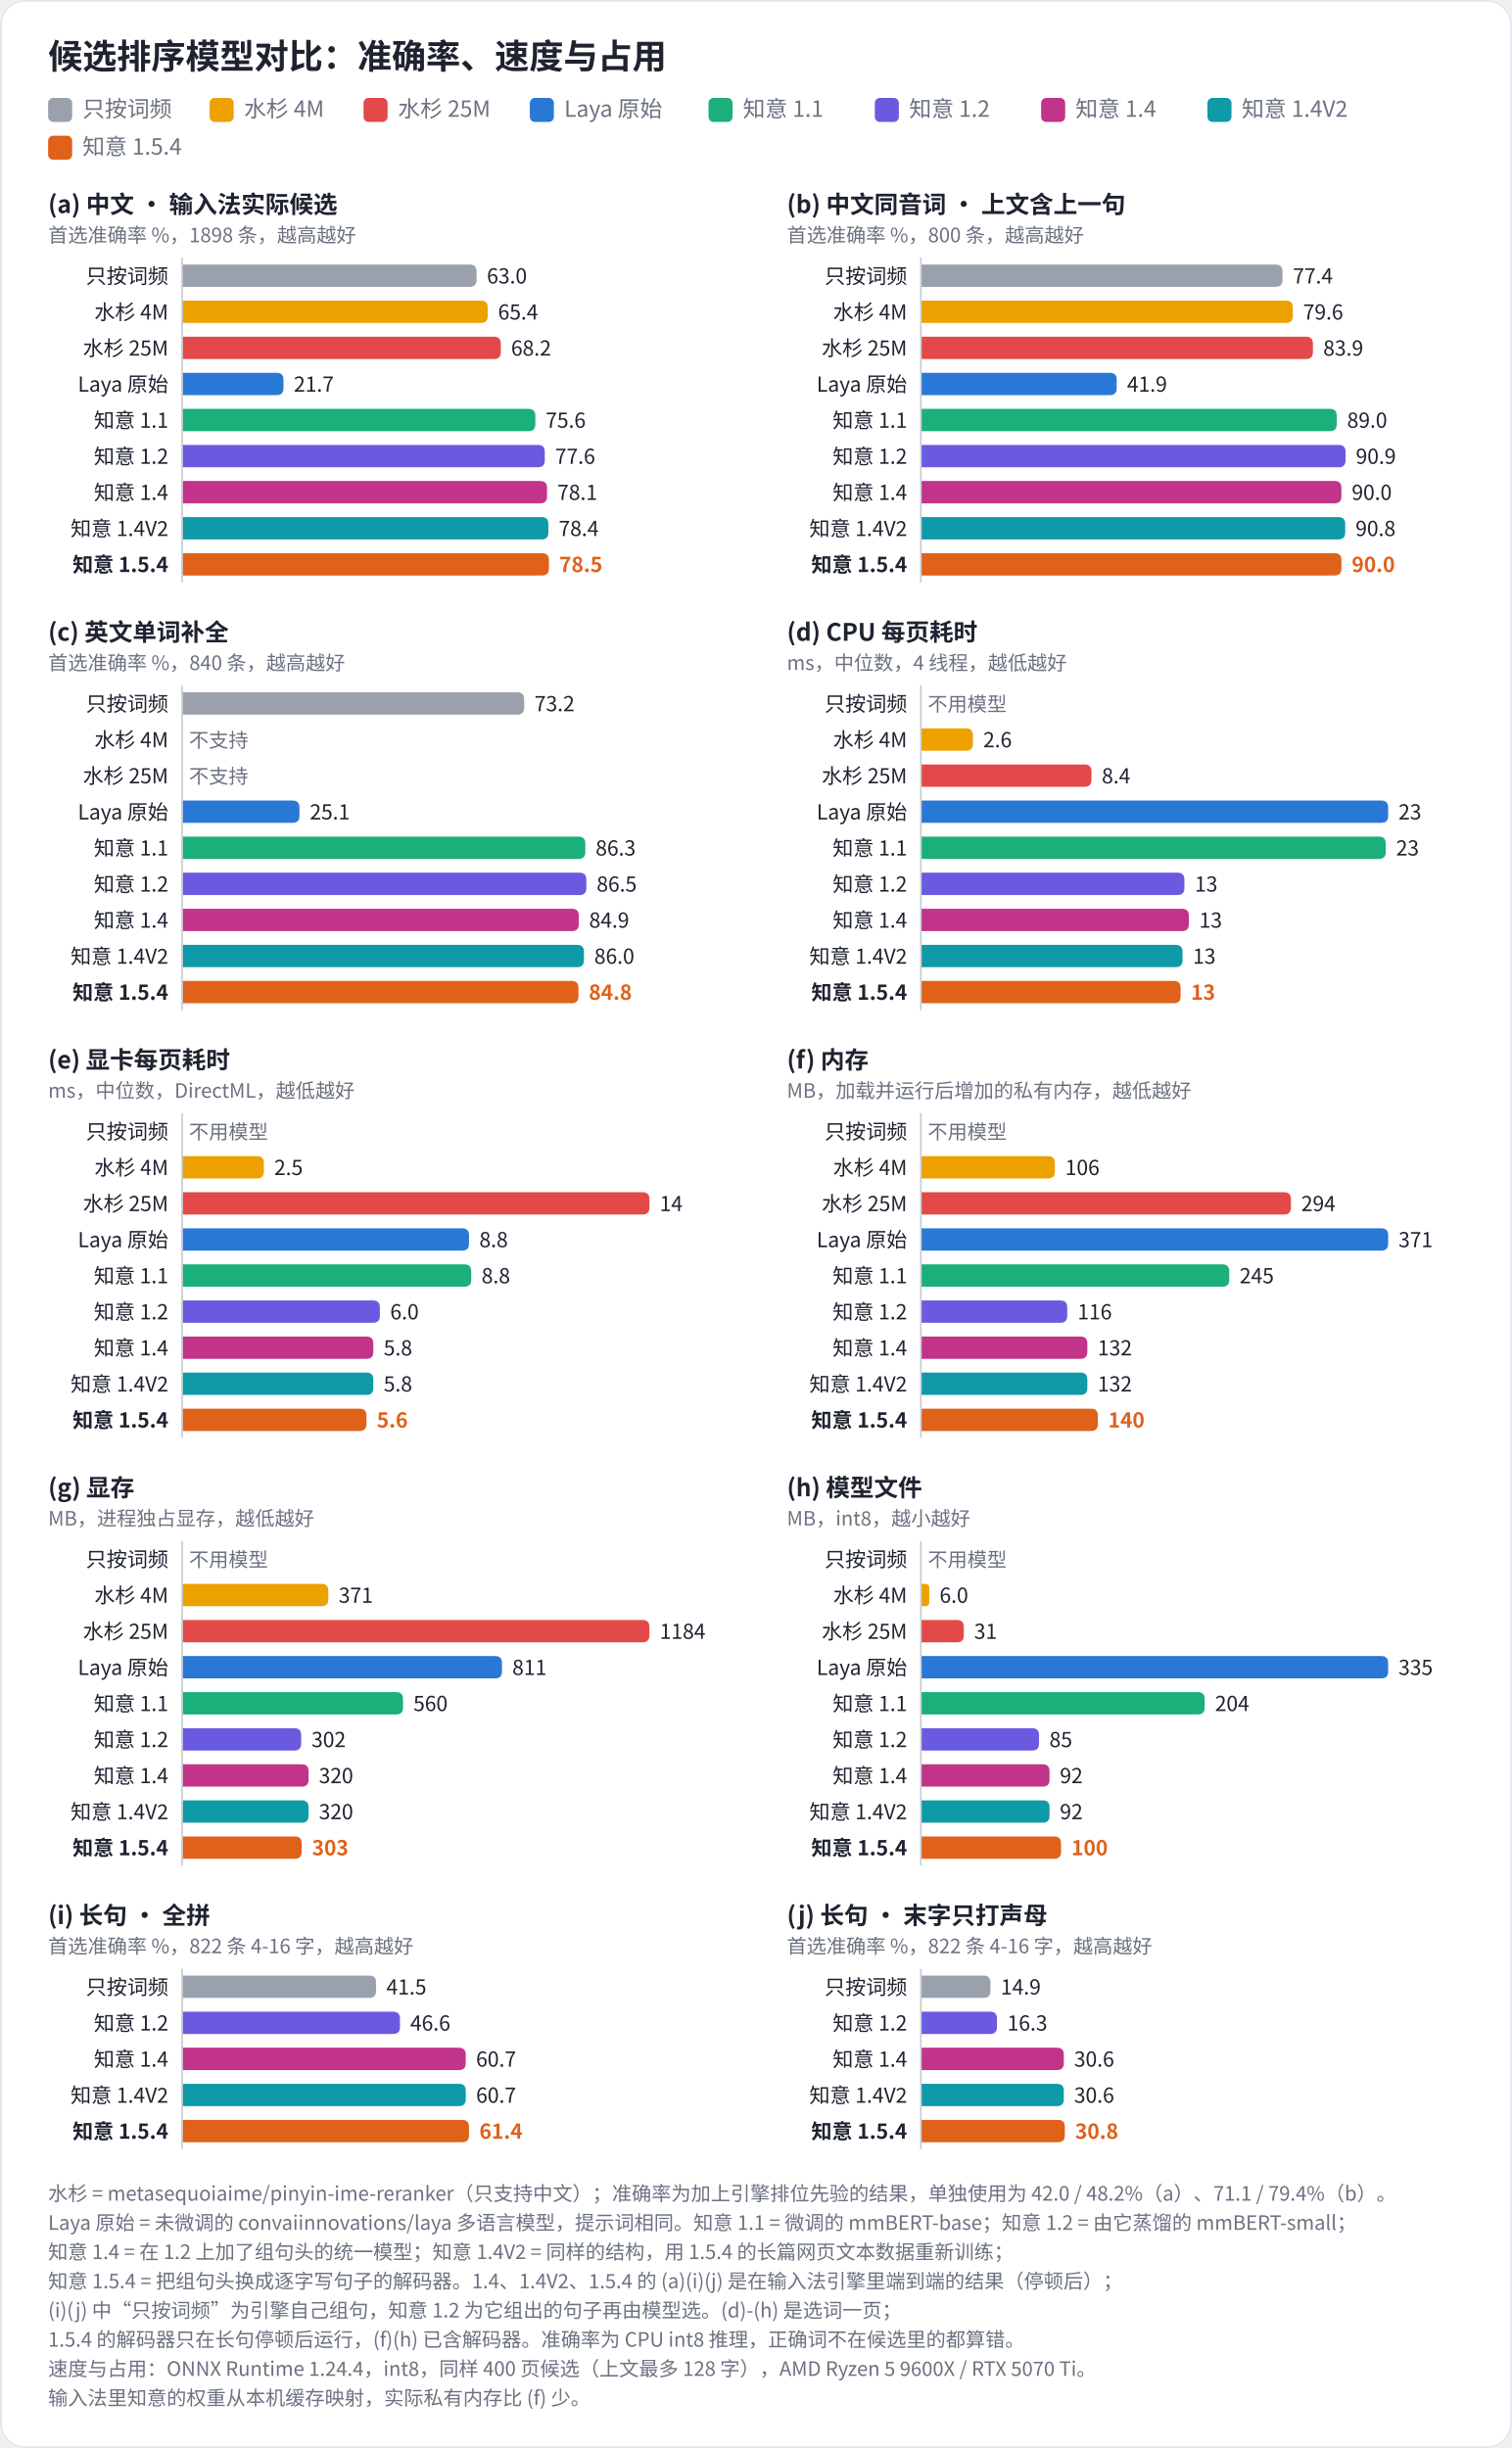
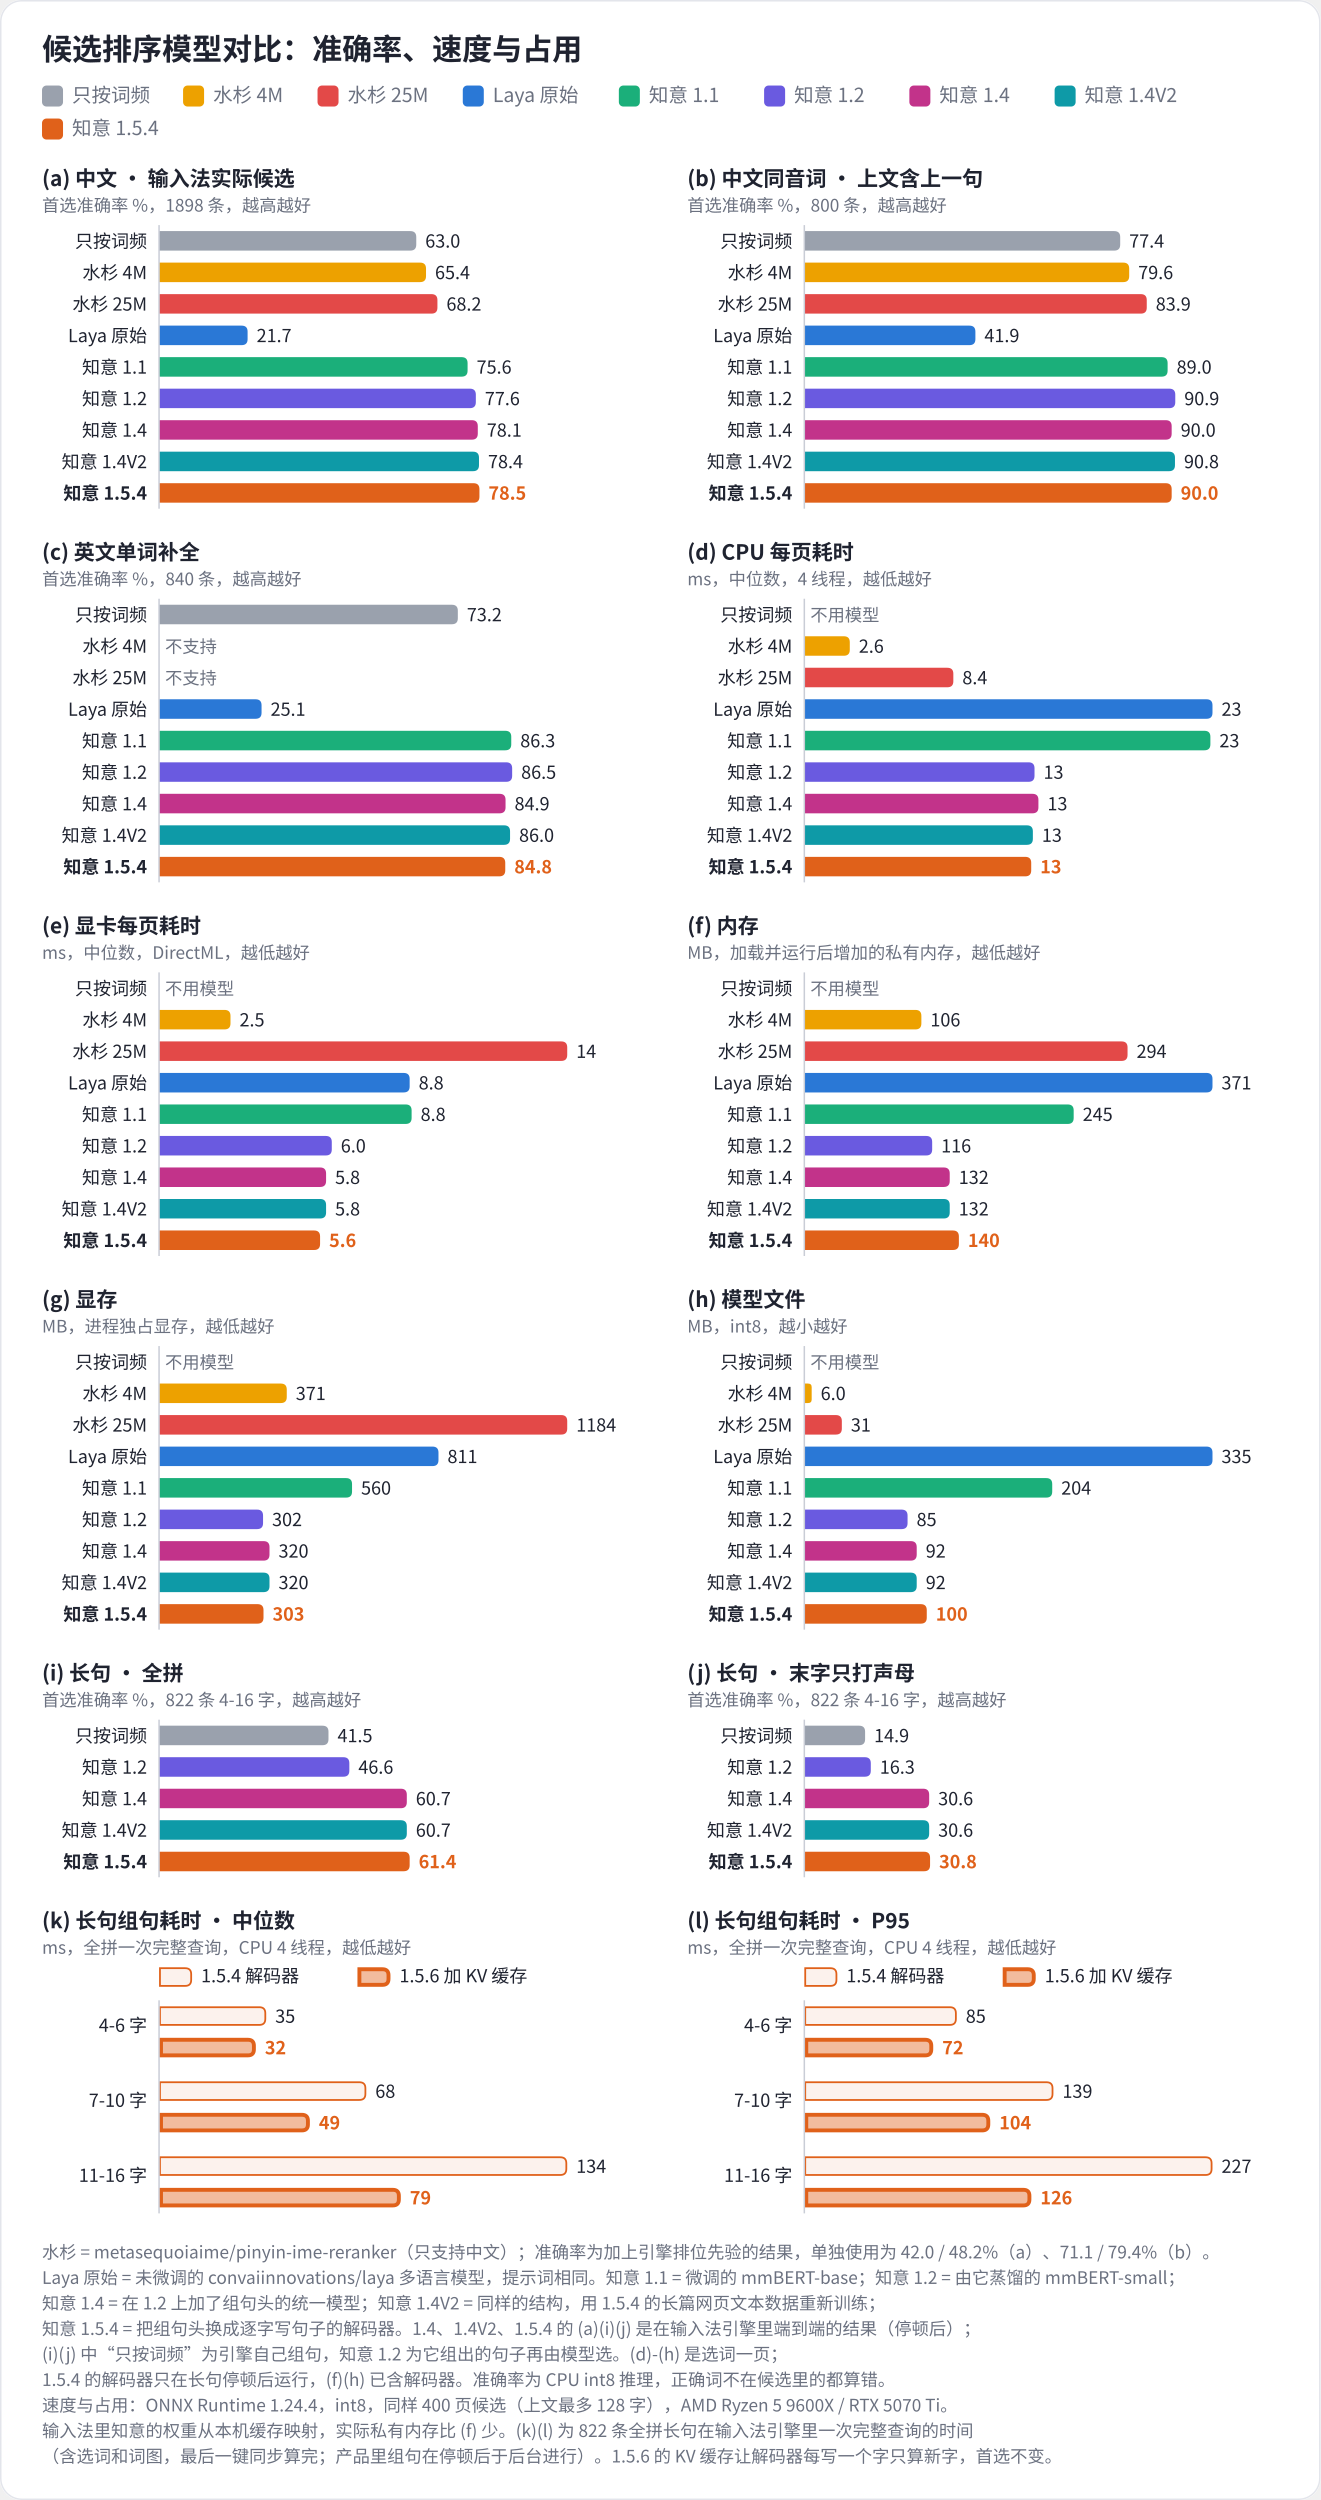
- <svg xmlns="http://www.w3.org/2000/svg" width="880" height="1425" viewBox="0 0 880 1425" font-family="'Microsoft YaHei','PingFang SC','Noto Sans CJK SC','Segoe UI',sans-serif">
-   <rect width="880" height="1425" rx="14" fill="#FFFFFF" />
-   <rect x="0.5" y="0.5" width="879" height="1424" rx="14" fill="none" stroke="#E3E5EB" />
+ <svg xmlns="http://www.w3.org/2000/svg" width="880" height="1666" viewBox="0 0 880 1666" font-family="'Microsoft YaHei','PingFang SC','Noto Sans CJK SC','Segoe UI',sans-serif">
+   <rect width="880" height="1666" rx="14" fill="#FFFFFF" />
+   <rect x="0.5" y="0.5" width="879" height="1665" rx="14" fill="none" stroke="#E3E5EB" />
  <text x="28" y="40" font-size="20" font-weight="700" fill="#1F2330">候选排序模型对比：准确率、速度与占用</text>
  <rect x="28" y="57" width="14" height="14" rx="3" fill="#9AA1AD" />
  <text x="48" y="68" font-size="13" fill="#6B7180">只按词频</text>
  <rect x="122" y="57" width="14" height="14" rx="3" fill="#EDA100" />
  <text x="142" y="68" font-size="13" fill="#6B7180">水杉 4M</text>
  <rect x="211.6" y="57" width="14" height="14" rx="3" fill="#E34948" />
  <text x="231.6" y="68" font-size="13" fill="#6B7180">水杉 25M</text>
  <rect x="308.4" y="57" width="14" height="14" rx="3" fill="#2A78D6" />
  <text x="328.4" y="68" font-size="13" fill="#6B7180">Laya 原始</text>
  <rect x="412.4" y="57" width="14" height="14" rx="3" fill="#1BAF7A" />
  <text x="432.4" y="68" font-size="13" fill="#6B7180">知意 1.1</text>
  <rect x="509.2" y="57" width="14" height="14" rx="3" fill="#6A5AE0" />
  <text x="529.2" y="68" font-size="13" fill="#6B7180">知意 1.2</text>
  <rect x="606.0" y="57" width="14" height="14" rx="3" fill="#C2338A" />
  <text x="626.0" y="68" font-size="13" fill="#6B7180">知意 1.4</text>
  <rect x="702.8" y="57" width="14" height="14" rx="3" fill="#0E9AA7" />
  <text x="722.8" y="68" font-size="13" fill="#6B7180">知意 1.4V2</text>
  <rect x="28" y="79" width="14" height="14" rx="3" fill="#E0611A" />
  <text x="48" y="90" font-size="13" fill="#6B7180">知意 1.5.4</text>
  <text x="28" y="124" font-size="14" font-weight="700" fill="#1F2330">(a) 中文 · 输入法实际候选</text>
  <text x="28" y="141" font-size="11.5" fill="#6B7180">首选准确率 %，1898 条，越高越好</text>
  <text x="98" y="165" font-size="12" text-anchor="end" font-weight="400" fill="#1F2330">只按词频</text>
  <path d="M106,154 H273.4 Q277.4,154 277.4,158.0 V163.0 Q277.4,167 273.4,167 H106 Z" fill="#9AA1AD" />
  <text x="283.4" y="165" font-size="12" font-weight="400" fill="#1F2330">63.0</text>
  <text x="98" y="186" font-size="12" text-anchor="end" font-weight="400" fill="#1F2330">水杉 4M</text>
  <path d="M106,175 H279.9 Q283.9,175 283.9,179.0 V184.0 Q283.9,188 279.9,188 H106 Z" fill="#EDA100" />
  <text x="289.9" y="186" font-size="12" font-weight="400" fill="#1F2330">65.4</text>
  <text x="98" y="207" font-size="12" text-anchor="end" font-weight="400" fill="#1F2330">水杉 25M</text>
  <path d="M106,196 H287.5 Q291.5,196 291.5,200.0 V205.0 Q291.5,209 287.5,209 H106 Z" fill="#E34948" />
  <text x="297.5" y="207" font-size="12" font-weight="400" fill="#1F2330">68.2</text>
  <text x="98" y="228" font-size="12" text-anchor="end" font-weight="400" fill="#1F2330">Laya 原始</text>
  <path d="M106,217 H161.0 Q165.0,217 165.0,221.0 V226.0 Q165.0,230 161.0,230 H106 Z" fill="#2A78D6" />
  <text x="171.0" y="228" font-size="12" font-weight="400" fill="#1F2330">21.7</text>
  <text x="98" y="249" font-size="12" text-anchor="end" font-weight="400" fill="#1F2330">知意 1.1</text>
  <path d="M106,238 H307.6 Q311.6,238 311.6,242.0 V247.0 Q311.6,251 307.6,251 H106 Z" fill="#1BAF7A" />
  <text x="317.6" y="249" font-size="12" font-weight="400" fill="#1F2330">75.6</text>
  <text x="98" y="270" font-size="12" text-anchor="end" font-weight="400" fill="#1F2330">知意 1.2</text>
  <path d="M106,259 H313.1 Q317.1,259 317.1,263.0 V268.0 Q317.1,272 313.1,272 H106 Z" fill="#6A5AE0" />
  <text x="323.1" y="270" font-size="12" font-weight="400" fill="#1F2330">77.6</text>
  <text x="98" y="291" font-size="12" text-anchor="end" font-weight="400" fill="#1F2330">知意 1.4</text>
  <path d="M106,280 H314.4 Q318.4,280 318.4,284.0 V289.0 Q318.4,293 314.4,293 H106 Z" fill="#C2338A" />
  <text x="324.4" y="291" font-size="12" font-weight="400" fill="#1F2330">78.1</text>
  <text x="98" y="312" font-size="12" text-anchor="end" font-weight="400" fill="#1F2330">知意 1.4V2</text>
  <path d="M106,301 H315.2 Q319.2,301 319.2,305.0 V310.0 Q319.2,314 315.2,314 H106 Z" fill="#0E9AA7" />
  <text x="325.2" y="312" font-size="12" font-weight="400" fill="#1F2330">78.4</text>
  <text x="98" y="333" font-size="12" text-anchor="end" font-weight="700" fill="#1F2330">知意 1.5.4</text>
  <path d="M106,322 H315.5 Q319.5,322 319.5,326.0 V331.0 Q319.5,335 315.5,335 H106 Z" fill="#E0611A" />
  <text x="325.5" y="333" font-size="12" font-weight="700" fill="#E0611A">78.5</text>
  <line x1="106" y1="150" x2="106" y2="339" stroke="#C9CDD6" />
  <text x="458" y="124" font-size="14" font-weight="700" fill="#1F2330">(b) 中文同音词 · 上文含上一句</text>
  <text x="458" y="141" font-size="11.5" fill="#6B7180">首选准确率 %，800 条，越高越好</text>
  <text x="528" y="165" font-size="12" text-anchor="end" font-weight="400" fill="#1F2330">只按词频</text>
  <path d="M536,154 H742.5 Q746.5,154 746.5,158.0 V163.0 Q746.5,167 742.5,167 H536 Z" fill="#9AA1AD" />
  <text x="752.5" y="165" font-size="12" font-weight="400" fill="#1F2330">77.4</text>
  <text x="528" y="186" font-size="12" text-anchor="end" font-weight="400" fill="#1F2330">水杉 4M</text>
  <path d="M536,175 H748.5 Q752.5,175 752.5,179.0 V184.0 Q752.5,188 748.5,188 H536 Z" fill="#EDA100" />
  <text x="758.5" y="186" font-size="12" font-weight="400" fill="#1F2330">79.6</text>
  <text x="528" y="207" font-size="12" text-anchor="end" font-weight="400" fill="#1F2330">水杉 25M</text>
  <path d="M536,196 H760.2 Q764.2,196 764.2,200.0 V205.0 Q764.2,209 760.2,209 H536 Z" fill="#E34948" />
  <text x="770.2" y="207" font-size="12" font-weight="400" fill="#1F2330">83.9</text>
  <text x="528" y="228" font-size="12" text-anchor="end" font-weight="400" fill="#1F2330">Laya 原始</text>
  <path d="M536,217 H646.0 Q650.0,217 650.0,221.0 V226.0 Q650.0,230 646.0,230 H536 Z" fill="#2A78D6" />
  <text x="656.0" y="228" font-size="12" font-weight="400" fill="#1F2330">41.9</text>
  <text x="528" y="249" font-size="12" text-anchor="end" font-weight="400" fill="#1F2330">知意 1.1</text>
  <path d="M536,238 H774.1 Q778.1,238 778.1,242.0 V247.0 Q778.1,251 774.1,251 H536 Z" fill="#1BAF7A" />
  <text x="784.1" y="249" font-size="12" font-weight="400" fill="#1F2330">89.0</text>
  <text x="528" y="270" font-size="12" text-anchor="end" font-weight="400" fill="#1F2330">知意 1.2</text>
  <path d="M536,259 H779.2 Q783.2,259 783.2,263.0 V268.0 Q783.2,272 779.2,272 H536 Z" fill="#6A5AE0" />
  <text x="789.2" y="270" font-size="12" font-weight="400" fill="#1F2330">90.9</text>
  <text x="528" y="291" font-size="12" text-anchor="end" font-weight="400" fill="#1F2330">知意 1.4</text>
  <path d="M536,280 H776.8 Q780.8,280 780.8,284.0 V289.0 Q780.8,293 776.8,293 H536 Z" fill="#C2338A" />
  <text x="786.8" y="291" font-size="12" font-weight="400" fill="#1F2330">90.0</text>
  <text x="528" y="312" font-size="12" text-anchor="end" font-weight="400" fill="#1F2330">知意 1.4V2</text>
  <path d="M536,301 H779.0 Q783.0,301 783.0,305.0 V310.0 Q783.0,314 779.0,314 H536 Z" fill="#0E9AA7" />
  <text x="789.0" y="312" font-size="12" font-weight="400" fill="#1F2330">90.8</text>
  <text x="528" y="333" font-size="12" text-anchor="end" font-weight="700" fill="#1F2330">知意 1.5.4</text>
  <path d="M536,322 H776.8 Q780.8,322 780.8,326.0 V331.0 Q780.8,335 776.8,335 H536 Z" fill="#E0611A" />
  <text x="786.8" y="333" font-size="12" font-weight="700" fill="#E0611A">90.0</text>
  <line x1="536" y1="150" x2="536" y2="339" stroke="#C9CDD6" />
  <text x="28" y="373" font-size="14" font-weight="700" fill="#1F2330">(c) 英文单词补全</text>
  <text x="28" y="390" font-size="11.5" fill="#6B7180">首选准确率 %，840 条，越高越好</text>
  <text x="98" y="414" font-size="12" text-anchor="end" font-weight="400" fill="#1F2330">只按词频</text>
  <path d="M106,403 H301.1 Q305.1,403 305.1,407.0 V412.0 Q305.1,416 301.1,416 H106 Z" fill="#9AA1AD" />
  <text x="311.1" y="414" font-size="12" font-weight="400" fill="#1F2330">73.2</text>
  <text x="98" y="435" font-size="12" text-anchor="end" font-weight="400" fill="#1F2330">水杉 4M</text>
  <text x="110" y="435" font-size="11.5" fill="#6B7180">不支持</text>
  <text x="98" y="456" font-size="12" text-anchor="end" font-weight="400" fill="#1F2330">水杉 25M</text>
  <text x="110" y="456" font-size="11.5" fill="#6B7180">不支持</text>
  <text x="98" y="477" font-size="12" text-anchor="end" font-weight="400" fill="#1F2330">Laya 原始</text>
  <path d="M106,466 H170.3 Q174.3,466 174.3,470.0 V475.0 Q174.3,479 170.3,479 H106 Z" fill="#2A78D6" />
  <text x="180.3" y="477" font-size="12" font-weight="400" fill="#1F2330">25.1</text>
  <text x="98" y="498" font-size="12" text-anchor="end" font-weight="400" fill="#1F2330">知意 1.1</text>
  <path d="M106,487 H336.7 Q340.7,487 340.7,491.0 V496.0 Q340.7,500 336.7,500 H106 Z" fill="#1BAF7A" />
  <text x="346.7" y="498" font-size="12" font-weight="400" fill="#1F2330">86.3</text>
  <text x="98" y="519" font-size="12" text-anchor="end" font-weight="400" fill="#1F2330">知意 1.2</text>
  <path d="M106,508 H337.3 Q341.3,508 341.3,512.0 V517.0 Q341.3,521 337.3,521 H106 Z" fill="#6A5AE0" />
  <text x="347.3" y="519" font-size="12" font-weight="400" fill="#1F2330">86.5</text>
  <text x="98" y="540" font-size="12" text-anchor="end" font-weight="400" fill="#1F2330">知意 1.4</text>
  <path d="M106,529 H332.9 Q336.9,529 336.9,533.0 V538.0 Q336.9,542 332.9,542 H106 Z" fill="#C2338A" />
  <text x="342.9" y="540" font-size="12" font-weight="400" fill="#1F2330">84.9</text>
  <text x="98" y="561" font-size="12" text-anchor="end" font-weight="400" fill="#1F2330">知意 1.4V2</text>
  <path d="M106,550 H335.9 Q339.9,550 339.9,554.0 V559.0 Q339.9,563 335.9,563 H106 Z" fill="#0E9AA7" />
  <text x="345.9" y="561" font-size="12" font-weight="400" fill="#1F2330">86.0</text>
  <text x="98" y="582" font-size="12" text-anchor="end" font-weight="700" fill="#1F2330">知意 1.5.4</text>
  <path d="M106,571 H332.7 Q336.7,571 336.7,575.0 V580.0 Q336.7,584 332.7,584 H106 Z" fill="#E0611A" />
  <text x="342.7" y="582" font-size="12" font-weight="700" fill="#E0611A">84.8</text>
  <line x1="106" y1="399" x2="106" y2="588" stroke="#C9CDD6" />
  <text x="458" y="373" font-size="14" font-weight="700" fill="#1F2330">(d) CPU 每页耗时</text>
  <text x="458" y="390" font-size="11.5" fill="#6B7180">ms，中位数，4 线程，越低越好</text>
  <text x="528" y="414" font-size="12" text-anchor="end" font-weight="400" fill="#1F2330">只按词频</text>
  <text x="540" y="414" font-size="11.5" fill="#6B7180">不用模型</text>
  <text x="528" y="435" font-size="12" text-anchor="end" font-weight="400" fill="#1F2330">水杉 4M</text>
  <path d="M536,424 H562.3 Q566.3,424 566.3,428.0 V433.0 Q566.3,437 562.3,437 H536 Z" fill="#EDA100" />
  <text x="572.3" y="435" font-size="12" font-weight="400" fill="#1F2330">2.6</text>
  <text x="528" y="456" font-size="12" text-anchor="end" font-weight="400" fill="#1F2330">水杉 25M</text>
  <path d="M536,445 H631.3 Q635.3,445 635.3,449.0 V454.0 Q635.3,458 631.3,458 H536 Z" fill="#E34948" />
  <text x="641.3" y="456" font-size="12" font-weight="400" fill="#1F2330">8.4</text>
  <text x="528" y="477" font-size="12" text-anchor="end" font-weight="400" fill="#1F2330">Laya 原始</text>
  <path d="M536,466 H804.0 Q808.0,466 808.0,470.0 V475.0 Q808.0,479 804.0,479 H536 Z" fill="#2A78D6" />
  <text x="814.0" y="477" font-size="12" font-weight="400" fill="#1F2330">23</text>
  <text x="528" y="498" font-size="12" text-anchor="end" font-weight="400" fill="#1F2330">知意 1.1</text>
  <path d="M536,487 H802.6 Q806.6,487 806.6,491.0 V496.0 Q806.6,500 802.6,500 H536 Z" fill="#1BAF7A" />
  <text x="812.6" y="498" font-size="12" font-weight="400" fill="#1F2330">23</text>
  <text x="528" y="519" font-size="12" text-anchor="end" font-weight="400" fill="#1F2330">知意 1.2</text>
  <path d="M536,508 H685.4 Q689.4,508 689.4,512.0 V517.0 Q689.4,521 685.4,521 H536 Z" fill="#6A5AE0" />
  <text x="695.4" y="519" font-size="12" font-weight="400" fill="#1F2330">13</text>
  <text x="528" y="540" font-size="12" text-anchor="end" font-weight="400" fill="#1F2330">知意 1.4</text>
  <path d="M536,529 H688.0 Q692.0,529 692.0,533.0 V538.0 Q692.0,542 688.0,542 H536 Z" fill="#C2338A" />
  <text x="698.0" y="540" font-size="12" font-weight="400" fill="#1F2330">13</text>
  <text x="528" y="561" font-size="12" text-anchor="end" font-weight="400" fill="#1F2330">知意 1.4V2</text>
  <path d="M536,550 H684.3 Q688.3,550 688.3,554.0 V559.0 Q688.3,563 684.3,563 H536 Z" fill="#0E9AA7" />
  <text x="694.3" y="561" font-size="12" font-weight="400" fill="#1F2330">13</text>
  <text x="528" y="582" font-size="12" text-anchor="end" font-weight="700" fill="#1F2330">知意 1.5.4</text>
  <path d="M536,571 H683.2 Q687.2,571 687.2,575.0 V580.0 Q687.2,584 683.2,584 H536 Z" fill="#E0611A" />
  <text x="693.2" y="582" font-size="12" font-weight="700" fill="#E0611A">13</text>
  <line x1="536" y1="399" x2="536" y2="588" stroke="#C9CDD6" />
  <text x="28" y="622" font-size="14" font-weight="700" fill="#1F2330">(e) 显卡每页耗时</text>
  <text x="28" y="639" font-size="11.5" fill="#6B7180">ms，中位数，DirectML，越低越好</text>
  <text x="98" y="663" font-size="12" text-anchor="end" font-weight="400" fill="#1F2330">只按词频</text>
  <text x="110" y="663" font-size="11.5" fill="#6B7180">不用模型</text>
  <text x="98" y="684" font-size="12" text-anchor="end" font-weight="400" fill="#1F2330">水杉 4M</text>
  <path d="M106,673 H149.6 Q153.6,673 153.6,677.0 V682.0 Q153.6,686 149.6,686 H106 Z" fill="#EDA100" />
  <text x="159.6" y="684" font-size="12" font-weight="400" fill="#1F2330">2.5</text>
  <text x="98" y="705" font-size="12" text-anchor="end" font-weight="400" fill="#1F2330">水杉 25M</text>
  <path d="M106,694 H374.0 Q378.0,694 378.0,698.0 V703.0 Q378.0,707 374.0,707 H106 Z" fill="#E34948" />
  <text x="384.0" y="705" font-size="12" font-weight="400" fill="#1F2330">14</text>
  <text x="98" y="726" font-size="12" text-anchor="end" font-weight="400" fill="#1F2330">Laya 原始</text>
  <path d="M106,715 H269.0 Q273.0,715 273.0,719.0 V724.0 Q273.0,728 269.0,728 H106 Z" fill="#2A78D6" />
  <text x="279.0" y="726" font-size="12" font-weight="400" fill="#1F2330">8.8</text>
  <text x="98" y="747" font-size="12" text-anchor="end" font-weight="400" fill="#1F2330">知意 1.1</text>
  <path d="M106,736 H270.3 Q274.3,736 274.3,740.0 V745.0 Q274.3,749 270.3,749 H106 Z" fill="#1BAF7A" />
  <text x="280.3" y="747" font-size="12" font-weight="400" fill="#1F2330">8.8</text>
  <text x="98" y="768" font-size="12" text-anchor="end" font-weight="400" fill="#1F2330">知意 1.2</text>
  <path d="M106,757 H217.1 Q221.1,757 221.1,761.0 V766.0 Q221.1,770 217.1,770 H106 Z" fill="#6A5AE0" />
  <text x="227.1" y="768" font-size="12" font-weight="400" fill="#1F2330">6.0</text>
  <text x="98" y="789" font-size="12" text-anchor="end" font-weight="400" fill="#1F2330">知意 1.4</text>
  <path d="M106,778 H213.3 Q217.3,778 217.3,782.0 V787.0 Q217.3,791 213.3,791 H106 Z" fill="#C2338A" />
  <text x="223.3" y="789" font-size="12" font-weight="400" fill="#1F2330">5.8</text>
  <text x="98" y="810" font-size="12" text-anchor="end" font-weight="400" fill="#1F2330">知意 1.4V2</text>
  <path d="M106,799 H213.3 Q217.3,799 217.3,803.0 V808.0 Q217.3,812 213.3,812 H106 Z" fill="#0E9AA7" />
  <text x="223.3" y="810" font-size="12" font-weight="400" fill="#1F2330">5.8</text>
  <text x="98" y="831" font-size="12" text-anchor="end" font-weight="700" fill="#1F2330">知意 1.5.4</text>
  <path d="M106,820 H209.3 Q213.3,820 213.3,824.0 V829.0 Q213.3,833 209.3,833 H106 Z" fill="#E0611A" />
  <text x="219.3" y="831" font-size="12" font-weight="700" fill="#E0611A">5.6</text>
  <line x1="106" y1="648" x2="106" y2="837" stroke="#C9CDD6" />
  <text x="458" y="622" font-size="14" font-weight="700" fill="#1F2330">(f) 内存</text>
  <text x="458" y="639" font-size="11.5" fill="#6B7180">MB，加载并运行后增加的私有内存，越低越好</text>
  <text x="528" y="663" font-size="12" text-anchor="end" font-weight="400" fill="#1F2330">只按词频</text>
  <text x="540" y="663" font-size="11.5" fill="#6B7180">不用模型</text>
  <text x="528" y="684" font-size="12" text-anchor="end" font-weight="400" fill="#1F2330">水杉 4M</text>
  <path d="M536,673 H610.0 Q614.0,673 614.0,677.0 V682.0 Q614.0,686 610.0,686 H536 Z" fill="#EDA100" />
  <text x="620.0" y="684" font-size="12" font-weight="400" fill="#1F2330">106</text>
  <text x="528" y="705" font-size="12" text-anchor="end" font-weight="400" fill="#1F2330">水杉 25M</text>
  <path d="M536,694 H747.4 Q751.4,694 751.4,698.0 V703.0 Q751.4,707 747.4,707 H536 Z" fill="#E34948" />
  <text x="757.4" y="705" font-size="12" font-weight="400" fill="#1F2330">294</text>
  <text x="528" y="726" font-size="12" text-anchor="end" font-weight="400" fill="#1F2330">Laya 原始</text>
  <path d="M536,715 H804.0 Q808.0,715 808.0,719.0 V724.0 Q808.0,728 804.0,728 H536 Z" fill="#2A78D6" />
  <text x="814.0" y="726" font-size="12" font-weight="400" fill="#1F2330">371</text>
  <text x="528" y="747" font-size="12" text-anchor="end" font-weight="400" fill="#1F2330">知意 1.1</text>
  <path d="M536,736 H711.5 Q715.5,736 715.5,740.0 V745.0 Q715.5,749 711.5,749 H536 Z" fill="#1BAF7A" />
  <text x="721.5" y="747" font-size="12" font-weight="400" fill="#1F2330">245</text>
  <text x="528" y="768" font-size="12" text-anchor="end" font-weight="400" fill="#1F2330">知意 1.2</text>
  <path d="M536,757 H617.2 Q621.2,757 621.2,761.0 V766.0 Q621.2,770 617.2,770 H536 Z" fill="#6A5AE0" />
  <text x="627.2" y="768" font-size="12" font-weight="400" fill="#1F2330">116</text>
  <text x="528" y="789" font-size="12" text-anchor="end" font-weight="400" fill="#1F2330">知意 1.4</text>
  <path d="M536,778 H628.9 Q632.9,778 632.9,782.0 V787.0 Q632.9,791 628.9,791 H536 Z" fill="#C2338A" />
  <text x="638.9" y="789" font-size="12" font-weight="400" fill="#1F2330">132</text>
  <text x="528" y="810" font-size="12" text-anchor="end" font-weight="400" fill="#1F2330">知意 1.4V2</text>
  <path d="M536,799 H628.9 Q632.9,799 632.9,803.0 V808.0 Q632.9,812 628.9,812 H536 Z" fill="#0E9AA7" />
  <text x="638.9" y="810" font-size="12" font-weight="400" fill="#1F2330">132</text>
  <text x="528" y="831" font-size="12" text-anchor="end" font-weight="700" fill="#1F2330">知意 1.5.4</text>
  <path d="M536,820 H635.0 Q639.0,820 639.0,824.0 V829.0 Q639.0,833 635.0,833 H536 Z" fill="#E0611A" />
  <text x="645.0" y="831" font-size="12" font-weight="700" fill="#E0611A">140</text>
  <line x1="536" y1="648" x2="536" y2="837" stroke="#C9CDD6" />
  <text x="28" y="871" font-size="14" font-weight="700" fill="#1F2330">(g) 显存</text>
  <text x="28" y="888" font-size="11.5" fill="#6B7180">MB，进程独占显存，越低越好</text>
  <text x="98" y="912" font-size="12" text-anchor="end" font-weight="400" fill="#1F2330">只按词频</text>
  <text x="110" y="912" font-size="11.5" fill="#6B7180">不用模型</text>
  <text x="98" y="933" font-size="12" text-anchor="end" font-weight="400" fill="#1F2330">水杉 4M</text>
  <path d="M106,922 H187.1 Q191.1,922 191.1,926.0 V931.0 Q191.1,935 187.1,935 H106 Z" fill="#EDA100" />
  <text x="197.1" y="933" font-size="12" font-weight="400" fill="#1F2330">371</text>
  <text x="98" y="954" font-size="12" text-anchor="end" font-weight="400" fill="#1F2330">水杉 25M</text>
  <path d="M106,943 H374.0 Q378.0,943 378.0,947.0 V952.0 Q378.0,956 374.0,956 H106 Z" fill="#E34948" />
  <text x="384.0" y="954" font-size="12" font-weight="400" fill="#1F2330">1184</text>
  <text x="98" y="975" font-size="12" text-anchor="end" font-weight="400" fill="#1F2330">Laya 原始</text>
  <path d="M106,964 H288.2 Q292.2,964 292.2,968.0 V973.0 Q292.2,977 288.2,977 H106 Z" fill="#2A78D6" />
  <text x="298.2" y="975" font-size="12" font-weight="400" fill="#1F2330">811</text>
  <text x="98" y="996" font-size="12" text-anchor="end" font-weight="400" fill="#1F2330">知意 1.1</text>
  <path d="M106,985 H230.6 Q234.6,985 234.6,989.0 V994.0 Q234.6,998 230.6,998 H106 Z" fill="#1BAF7A" />
  <text x="240.6" y="996" font-size="12" font-weight="400" fill="#1F2330">560</text>
  <text x="98" y="1017" font-size="12" text-anchor="end" font-weight="400" fill="#1F2330">知意 1.2</text>
  <path d="M106,1006 H171.3 Q175.3,1006 175.3,1010.0 V1015.0 Q175.3,1019 171.3,1019 H106 Z" fill="#6A5AE0" />
  <text x="181.3" y="1017" font-size="12" font-weight="400" fill="#1F2330">302</text>
  <text x="98" y="1038" font-size="12" text-anchor="end" font-weight="400" fill="#1F2330">知意 1.4</text>
  <path d="M106,1027 H175.6 Q179.6,1027 179.6,1031.0 V1036.0 Q179.6,1040 175.6,1040 H106 Z" fill="#C2338A" />
  <text x="185.6" y="1038" font-size="12" font-weight="400" fill="#1F2330">320</text>
  <text x="98" y="1059" font-size="12" text-anchor="end" font-weight="400" fill="#1F2330">知意 1.4V2</text>
  <path d="M106,1048 H175.6 Q179.6,1048 179.6,1052.0 V1057.0 Q179.6,1061 175.6,1061 H106 Z" fill="#0E9AA7" />
  <text x="185.6" y="1059" font-size="12" font-weight="400" fill="#1F2330">320</text>
  <text x="98" y="1080" font-size="12" text-anchor="end" font-weight="700" fill="#1F2330">知意 1.5.4</text>
  <path d="M106,1069 H171.6 Q175.6,1069 175.6,1073.0 V1078.0 Q175.6,1082 171.6,1082 H106 Z" fill="#E0611A" />
  <text x="181.6" y="1080" font-size="12" font-weight="700" fill="#E0611A">303</text>
  <line x1="106" y1="897" x2="106" y2="1086" stroke="#C9CDD6" />
  <text x="458" y="871" font-size="14" font-weight="700" fill="#1F2330">(h) 模型文件</text>
  <text x="458" y="888" font-size="11.5" fill="#6B7180">MB，int8，越小越好</text>
  <text x="528" y="912" font-size="12" text-anchor="end" font-weight="400" fill="#1F2330">只按词频</text>
  <text x="540" y="912" font-size="11.5" fill="#6B7180">不用模型</text>
  <text x="528" y="933" font-size="12" text-anchor="end" font-weight="400" fill="#1F2330">水杉 4M</text>
  <path d="M536,922 H538.4 Q540.9,922 540.9,924.4 V932.6 Q540.9,935 538.4,935 H536 Z" fill="#EDA100" />
  <text x="546.9" y="933" font-size="12" font-weight="400" fill="#1F2330">6.0</text>
  <text x="528" y="954" font-size="12" text-anchor="end" font-weight="400" fill="#1F2330">水杉 25M</text>
  <path d="M536,943 H557.0 Q561.0,943 561.0,947.0 V952.0 Q561.0,956 557.0,956 H536 Z" fill="#E34948" />
  <text x="567.0" y="954" font-size="12" font-weight="400" fill="#1F2330">31</text>
  <text x="528" y="975" font-size="12" text-anchor="end" font-weight="400" fill="#1F2330">Laya 原始</text>
  <path d="M536,964 H804.0 Q808.0,964 808.0,968.0 V973.0 Q808.0,977 804.0,977 H536 Z" fill="#2A78D6" />
  <text x="814.0" y="975" font-size="12" font-weight="400" fill="#1F2330">335</text>
  <text x="528" y="996" font-size="12" text-anchor="end" font-weight="400" fill="#1F2330">知意 1.1</text>
  <path d="M536,985 H697.2 Q701.2,985 701.2,989.0 V994.0 Q701.2,998 697.2,998 H536 Z" fill="#1BAF7A" />
  <text x="707.2" y="996" font-size="12" font-weight="400" fill="#1F2330">204</text>
  <text x="528" y="1017" font-size="12" text-anchor="end" font-weight="400" fill="#1F2330">知意 1.2</text>
  <path d="M536,1006 H600.8 Q604.8,1006 604.8,1010.0 V1015.0 Q604.8,1019 600.8,1019 H536 Z" fill="#6A5AE0" />
  <text x="610.8" y="1017" font-size="12" font-weight="400" fill="#1F2330">85</text>
  <text x="528" y="1038" font-size="12" text-anchor="end" font-weight="400" fill="#1F2330">知意 1.4</text>
  <path d="M536,1027 H606.9 Q610.9,1027 610.9,1031.0 V1036.0 Q610.9,1040 606.9,1040 H536 Z" fill="#C2338A" />
  <text x="616.9" y="1038" font-size="12" font-weight="400" fill="#1F2330">92</text>
  <text x="528" y="1059" font-size="12" text-anchor="end" font-weight="400" fill="#1F2330">知意 1.4V2</text>
  <path d="M536,1048 H606.9 Q610.9,1048 610.9,1052.0 V1057.0 Q610.9,1061 606.9,1061 H536 Z" fill="#0E9AA7" />
  <text x="616.9" y="1059" font-size="12" font-weight="400" fill="#1F2330">92</text>
  <text x="528" y="1080" font-size="12" text-anchor="end" font-weight="700" fill="#1F2330">知意 1.5.4</text>
  <path d="M536,1069 H613.6 Q617.6,1069 617.6,1073.0 V1078.0 Q617.6,1082 613.6,1082 H536 Z" fill="#E0611A" />
  <text x="623.6" y="1080" font-size="12" font-weight="700" fill="#E0611A">100</text>
  <line x1="536" y1="897" x2="536" y2="1086" stroke="#C9CDD6" />
  <text x="28" y="1120" font-size="14" font-weight="700" fill="#1F2330">(i) 长句 · 全拼</text>
  <text x="28" y="1137" font-size="11.5" fill="#6B7180">首选准确率 %，822 条 4-16 字，越高越好</text>
  <text x="98" y="1161" font-size="12" text-anchor="end" font-weight="400" fill="#1F2330">只按词频</text>
  <path d="M106,1150 H214.9 Q218.9,1150 218.9,1154.0 V1159.0 Q218.9,1163 214.9,1163 H106 Z" fill="#9AA1AD" />
  <text x="224.9" y="1161" font-size="12" font-weight="400" fill="#1F2330">41.5</text>
  <text x="98" y="1182" font-size="12" text-anchor="end" font-weight="400" fill="#1F2330">知意 1.2</text>
  <path d="M106,1171 H228.8 Q232.8,1171 232.8,1175.0 V1180.0 Q232.8,1184 228.8,1184 H106 Z" fill="#6A5AE0" />
  <text x="238.8" y="1182" font-size="12" font-weight="400" fill="#1F2330">46.6</text>
  <text x="98" y="1203" font-size="12" text-anchor="end" font-weight="400" fill="#1F2330">知意 1.4</text>
  <path d="M106,1192 H267.1 Q271.1,1192 271.1,1196.0 V1201.0 Q271.1,1205 267.1,1205 H106 Z" fill="#C2338A" />
  <text x="277.1" y="1203" font-size="12" font-weight="400" fill="#1F2330">60.7</text>
  <text x="98" y="1224" font-size="12" text-anchor="end" font-weight="400" fill="#1F2330">知意 1.4V2</text>
  <path d="M106,1213 H267.1 Q271.1,1213 271.1,1217.0 V1222.0 Q271.1,1226 267.1,1226 H106 Z" fill="#0E9AA7" />
  <text x="277.1" y="1224" font-size="12" font-weight="400" fill="#1F2330">60.7</text>
  <text x="98" y="1245" font-size="12" text-anchor="end" font-weight="700" fill="#1F2330">知意 1.5.4</text>
  <path d="M106,1234 H269.0 Q273.0,1234 273.0,1238.0 V1243.0 Q273.0,1247 269.0,1247 H106 Z" fill="#E0611A" />
  <text x="279.0" y="1245" font-size="12" font-weight="700" fill="#E0611A">61.4</text>
  <line x1="106" y1="1146" x2="106" y2="1251" stroke="#C9CDD6" />
  <text x="458" y="1120" font-size="14" font-weight="700" fill="#1F2330">(j) 长句 · 末字只打声母</text>
  <text x="458" y="1137" font-size="11.5" fill="#6B7180">首选准确率 %，822 条 4-16 字，越高越好</text>
  <text x="528" y="1161" font-size="12" text-anchor="end" font-weight="400" fill="#1F2330">只按词频</text>
  <path d="M536,1150 H572.5 Q576.5,1150 576.5,1154.0 V1159.0 Q576.5,1163 572.5,1163 H536 Z" fill="#9AA1AD" />
  <text x="582.5" y="1161" font-size="12" font-weight="400" fill="#1F2330">14.9</text>
  <text x="528" y="1182" font-size="12" text-anchor="end" font-weight="400" fill="#1F2330">知意 1.2</text>
  <path d="M536,1171 H576.3 Q580.3,1171 580.3,1175.0 V1180.0 Q580.3,1184 576.3,1184 H536 Z" fill="#6A5AE0" />
  <text x="586.3" y="1182" font-size="12" font-weight="400" fill="#1F2330">16.3</text>
  <text x="528" y="1203" font-size="12" text-anchor="end" font-weight="400" fill="#1F2330">知意 1.4</text>
  <path d="M536,1192 H615.2 Q619.2,1192 619.2,1196.0 V1201.0 Q619.2,1205 615.2,1205 H536 Z" fill="#C2338A" />
  <text x="625.2" y="1203" font-size="12" font-weight="400" fill="#1F2330">30.6</text>
  <text x="528" y="1224" font-size="12" text-anchor="end" font-weight="400" fill="#1F2330">知意 1.4V2</text>
  <path d="M536,1213 H615.2 Q619.2,1213 619.2,1217.0 V1222.0 Q619.2,1226 615.2,1226 H536 Z" fill="#0E9AA7" />
  <text x="625.2" y="1224" font-size="12" font-weight="400" fill="#1F2330">30.6</text>
  <text x="528" y="1245" font-size="12" text-anchor="end" font-weight="700" fill="#1F2330">知意 1.5.4</text>
  <path d="M536,1234 H615.8 Q619.8,1234 619.8,1238.0 V1243.0 Q619.8,1247 615.8,1247 H536 Z" fill="#E0611A" />
  <text x="625.8" y="1245" font-size="12" font-weight="700" fill="#E0611A">30.8</text>
  <line x1="536" y1="1146" x2="536" y2="1251" stroke="#C9CDD6" />
-   <text x="28" y="1281" font-size="11.5" fill="#6B7180">水杉 = metasequoiaime/pinyin-ime-reranker（只支持中文）；准确率为加上引擎排位先验的结果，单独使用为 42.0 / 48.2%（a）、71.1 / 79.4%（b）。</text>
-   <text x="28" y="1298" font-size="11.5" fill="#6B7180">Laya 原始 = 未微调的 convaiinnovations/laya 多语言模型，提示词相同。知意 1.1 = 微调的 mmBERT-base；知意 1.2 = 由它蒸馏的 mmBERT-small；</text>
-   <text x="28" y="1315" font-size="11.5" fill="#6B7180">知意 1.4 = 在 1.2 上加了组句头的统一模型；知意 1.4V2 = 同样的结构，用 1.5.4 的长篇网页文本数据重新训练；</text>
-   <text x="28" y="1332" font-size="11.5" fill="#6B7180">知意 1.5.4 = 把组句头换成逐字写句子的解码器。1.4、1.4V2、1.5.4 的 (a)(i)(j) 是在输入法引擎里端到端的结果（停顿后）；</text>
-   <text x="28" y="1349" font-size="11.5" fill="#6B7180">(i)(j) 中“只按词频”为引擎自己组句，知意 1.2 为它组出的句子再由模型选。(d)-(h) 是选词一页；</text>
-   <text x="28" y="1366" font-size="11.5" fill="#6B7180">1.5.4 的解码器只在长句停顿后运行，(f)(h) 已含解码器。准确率为 CPU int8 推理，正确词不在候选里的都算错。</text>
-   <text x="28" y="1383" font-size="11.5" fill="#6B7180">速度与占用：ONNX Runtime 1.24.4，int8，同样 400 页候选（上文最多 128 字），AMD Ryzen 5 9600X / RTX 5070 Ti。</text>
-   <text x="28" y="1400" font-size="11.5" fill="#6B7180">输入法里知意的权重从本机缓存映射，实际私有内存比 (f) 少。</text>
+   <text x="28" y="1285" font-size="14" font-weight="700" fill="#1F2330">(k) 长句组句耗时 · 中位数</text>
+   <text x="28" y="1302" font-size="11.5" fill="#6B7180">ms，全拼一次完整查询，CPU 4 线程，越低越好</text>
+   <path d="M106.6,1311.6 H123.4 Q127.4,1311.6 127.4,1315.6 V1319.4 Q127.4,1323.4 123.4,1323.4 H106.6 Z" fill="#E0611A" fill-opacity="0.08" stroke="#E0611A" stroke-width="1.2" />
+   <text x="134" y="1321" font-size="12" fill="#1F2330">1.5.4 解码器</text>
+   <path d="M239.5,1312.3 H254.9 Q258.9,1312.3 258.9,1316.3 V1318.7 Q258.9,1322.7 254.9,1322.7 H239.5 Z" fill="#E0611A" fill-opacity="0.42" stroke="#E0611A" stroke-width="2.6" />
+   <text x="266.2" y="1321" font-size="12" fill="#1F2330">1.5.6 加 KV 缓存</text>
+   <text x="98" y="1354" font-size="12" text-anchor="end" fill="#1F2330">4-6 字</text>
+   <path d="M106.6,1337.6 H172.8 Q176.8,1337.6 176.8,1341.6 V1345.4 Q176.8,1349.4 172.8,1349.4 H106.6 Z" fill="#E0611A" fill-opacity="0.08" stroke="#E0611A" stroke-width="1.2" />
+   <text x="183.4" y="1348" font-size="12" font-weight="400" fill="#1F2330">35</text>
+   <path d="M107.3,1359.3 H165.2 Q169.2,1359.3 169.2,1363.3 V1365.7 Q169.2,1369.7 165.2,1369.7 H107.3 Z" fill="#E0611A" fill-opacity="0.42" stroke="#E0611A" stroke-width="2.6" />
+   <text x="176.5" y="1369" font-size="12" font-weight="700" fill="#E0611A">32</text>
+   <text x="98" y="1404" font-size="12" text-anchor="end" fill="#1F2330">7-10 字</text>
+   <path d="M106.6,1387.6 H239.5 Q243.5,1387.6 243.5,1391.6 V1395.4 Q243.5,1399.4 239.5,1399.4 H106.6 Z" fill="#E0611A" fill-opacity="0.08" stroke="#E0611A" stroke-width="1.2" />
+   <text x="250.1" y="1398" font-size="12" font-weight="400" fill="#1F2330">68</text>
+   <path d="M107.3,1409.3 H201.2 Q205.2,1409.3 205.2,1413.3 V1415.7 Q205.2,1419.7 201.2,1419.7 H107.3 Z" fill="#E0611A" fill-opacity="0.42" stroke="#E0611A" stroke-width="2.6" />
+   <text x="212.5" y="1419" font-size="12" font-weight="700" fill="#E0611A">49</text>
+   <text x="98" y="1454" font-size="12" text-anchor="end" fill="#1F2330">11-16 字</text>
+   <path d="M106.6,1437.6 H373.4 Q377.4,1437.6 377.4,1441.6 V1445.4 Q377.4,1449.4 373.4,1449.4 H106.6 Z" fill="#E0611A" fill-opacity="0.08" stroke="#E0611A" stroke-width="1.2" />
+   <text x="384.0" y="1448" font-size="12" font-weight="400" fill="#1F2330">134</text>
+   <path d="M107.3,1459.3 H261.8 Q265.8,1459.3 265.8,1463.3 V1465.7 Q265.8,1469.7 261.8,1469.7 H107.3 Z" fill="#E0611A" fill-opacity="0.42" stroke="#E0611A" stroke-width="2.6" />
+   <text x="273.1" y="1469" font-size="12" font-weight="700" fill="#E0611A">79</text>
+   <line x1="106" y1="1333" x2="106" y2="1475" stroke="#C9CDD6" />
+   <text x="458" y="1285" font-size="14" font-weight="700" fill="#1F2330">(l) 长句组句耗时 · P95</text>
+   <text x="458" y="1302" font-size="11.5" fill="#6B7180">ms，全拼一次完整查询，CPU 4 线程，越低越好</text>
+   <path d="M536.6,1311.6 H553.4 Q557.4,1311.6 557.4,1315.6 V1319.4 Q557.4,1323.4 553.4,1323.4 H536.6 Z" fill="#E0611A" fill-opacity="0.08" stroke="#E0611A" stroke-width="1.2" />
+   <text x="564" y="1321" font-size="12" fill="#1F2330">1.5.4 解码器</text>
+   <path d="M669.5,1312.3 H684.9 Q688.9,1312.3 688.9,1316.3 V1318.7 Q688.9,1322.7 684.9,1322.7 H669.5 Z" fill="#E0611A" fill-opacity="0.42" stroke="#E0611A" stroke-width="2.6" />
+   <text x="696.2" y="1321" font-size="12" fill="#1F2330">1.5.6 加 KV 缓存</text>
+   <text x="528" y="1354" font-size="12" text-anchor="end" fill="#1F2330">4-6 字</text>
+   <path d="M536.6,1337.6 H633.0 Q637.0,1337.6 637.0,1341.6 V1345.4 Q637.0,1349.4 633.0,1349.4 H536.6 Z" fill="#E0611A" fill-opacity="0.08" stroke="#E0611A" stroke-width="1.2" />
+   <text x="643.6" y="1348" font-size="12" font-weight="400" fill="#1F2330">85</text>
+   <path d="M537.3,1359.3 H616.6 Q620.6,1359.3 620.6,1363.3 V1365.7 Q620.6,1369.7 616.6,1369.7 H537.3 Z" fill="#E0611A" fill-opacity="0.42" stroke="#E0611A" stroke-width="2.6" />
+   <text x="627.9" y="1369" font-size="12" font-weight="700" fill="#E0611A">72</text>
+   <text x="528" y="1404" font-size="12" text-anchor="end" fill="#1F2330">7-10 字</text>
+   <path d="M536.6,1387.6 H697.4 Q701.4,1387.6 701.4,1391.6 V1395.4 Q701.4,1399.4 697.4,1399.4 H536.6 Z" fill="#E0611A" fill-opacity="0.08" stroke="#E0611A" stroke-width="1.2" />
+   <text x="708.0" y="1398" font-size="12" font-weight="400" fill="#1F2330">139</text>
+   <path d="M537.3,1409.3 H654.6 Q658.6,1409.3 658.6,1413.3 V1415.7 Q658.6,1419.7 654.6,1419.7 H537.3 Z" fill="#E0611A" fill-opacity="0.42" stroke="#E0611A" stroke-width="2.6" />
+   <text x="665.9" y="1419" font-size="12" font-weight="700" fill="#E0611A">104</text>
+   <text x="528" y="1454" font-size="12" text-anchor="end" fill="#1F2330">11-16 字</text>
+   <path d="M536.6,1437.6 H803.4 Q807.4,1437.6 807.4,1441.6 V1445.4 Q807.4,1449.4 803.4,1449.4 H536.6 Z" fill="#E0611A" fill-opacity="0.08" stroke="#E0611A" stroke-width="1.2" />
+   <text x="814.0" y="1448" font-size="12" font-weight="400" fill="#1F2330">227</text>
+   <path d="M537.3,1459.3 H682.0 Q686.0,1459.3 686.0,1463.3 V1465.7 Q686.0,1469.7 682.0,1469.7 H537.3 Z" fill="#E0611A" fill-opacity="0.42" stroke="#E0611A" stroke-width="2.6" />
+   <text x="693.3" y="1469" font-size="12" font-weight="700" fill="#E0611A">126</text>
+   <line x1="536" y1="1333" x2="536" y2="1475" stroke="#C9CDD6" />
+   <text x="28" y="1505" font-size="11.5" fill="#6B7180">水杉 = metasequoiaime/pinyin-ime-reranker（只支持中文）；准确率为加上引擎排位先验的结果，单独使用为 42.0 / 48.2%（a）、71.1 / 79.4%（b）。</text>
+   <text x="28" y="1522" font-size="11.5" fill="#6B7180">Laya 原始 = 未微调的 convaiinnovations/laya 多语言模型，提示词相同。知意 1.1 = 微调的 mmBERT-base；知意 1.2 = 由它蒸馏的 mmBERT-small；</text>
+   <text x="28" y="1539" font-size="11.5" fill="#6B7180">知意 1.4 = 在 1.2 上加了组句头的统一模型；知意 1.4V2 = 同样的结构，用 1.5.4 的长篇网页文本数据重新训练；</text>
+   <text x="28" y="1556" font-size="11.5" fill="#6B7180">知意 1.5.4 = 把组句头换成逐字写句子的解码器。1.4、1.4V2、1.5.4 的 (a)(i)(j) 是在输入法引擎里端到端的结果（停顿后）；</text>
+   <text x="28" y="1573" font-size="11.5" fill="#6B7180">(i)(j) 中“只按词频”为引擎自己组句，知意 1.2 为它组出的句子再由模型选。(d)-(h) 是选词一页；</text>
+   <text x="28" y="1590" font-size="11.5" fill="#6B7180">1.5.4 的解码器只在长句停顿后运行，(f)(h) 已含解码器。准确率为 CPU int8 推理，正确词不在候选里的都算错。</text>
+   <text x="28" y="1607" font-size="11.5" fill="#6B7180">速度与占用：ONNX Runtime 1.24.4，int8，同样 400 页候选（上文最多 128 字），AMD Ryzen 5 9600X / RTX 5070 Ti。</text>
+   <text x="28" y="1624" font-size="11.5" fill="#6B7180">输入法里知意的权重从本机缓存映射，实际私有内存比 (f) 少。(k)(l) 为 822 条全拼长句在输入法引擎里一次完整查询的时间</text>
+   <text x="28" y="1641" font-size="11.5" fill="#6B7180">（含选词和词图，最后一键同步算完；产品里组句在停顿后于后台进行）。1.5.6 的 KV 缓存让解码器每写一个字只算新字，首选不变。</text>
</svg>
